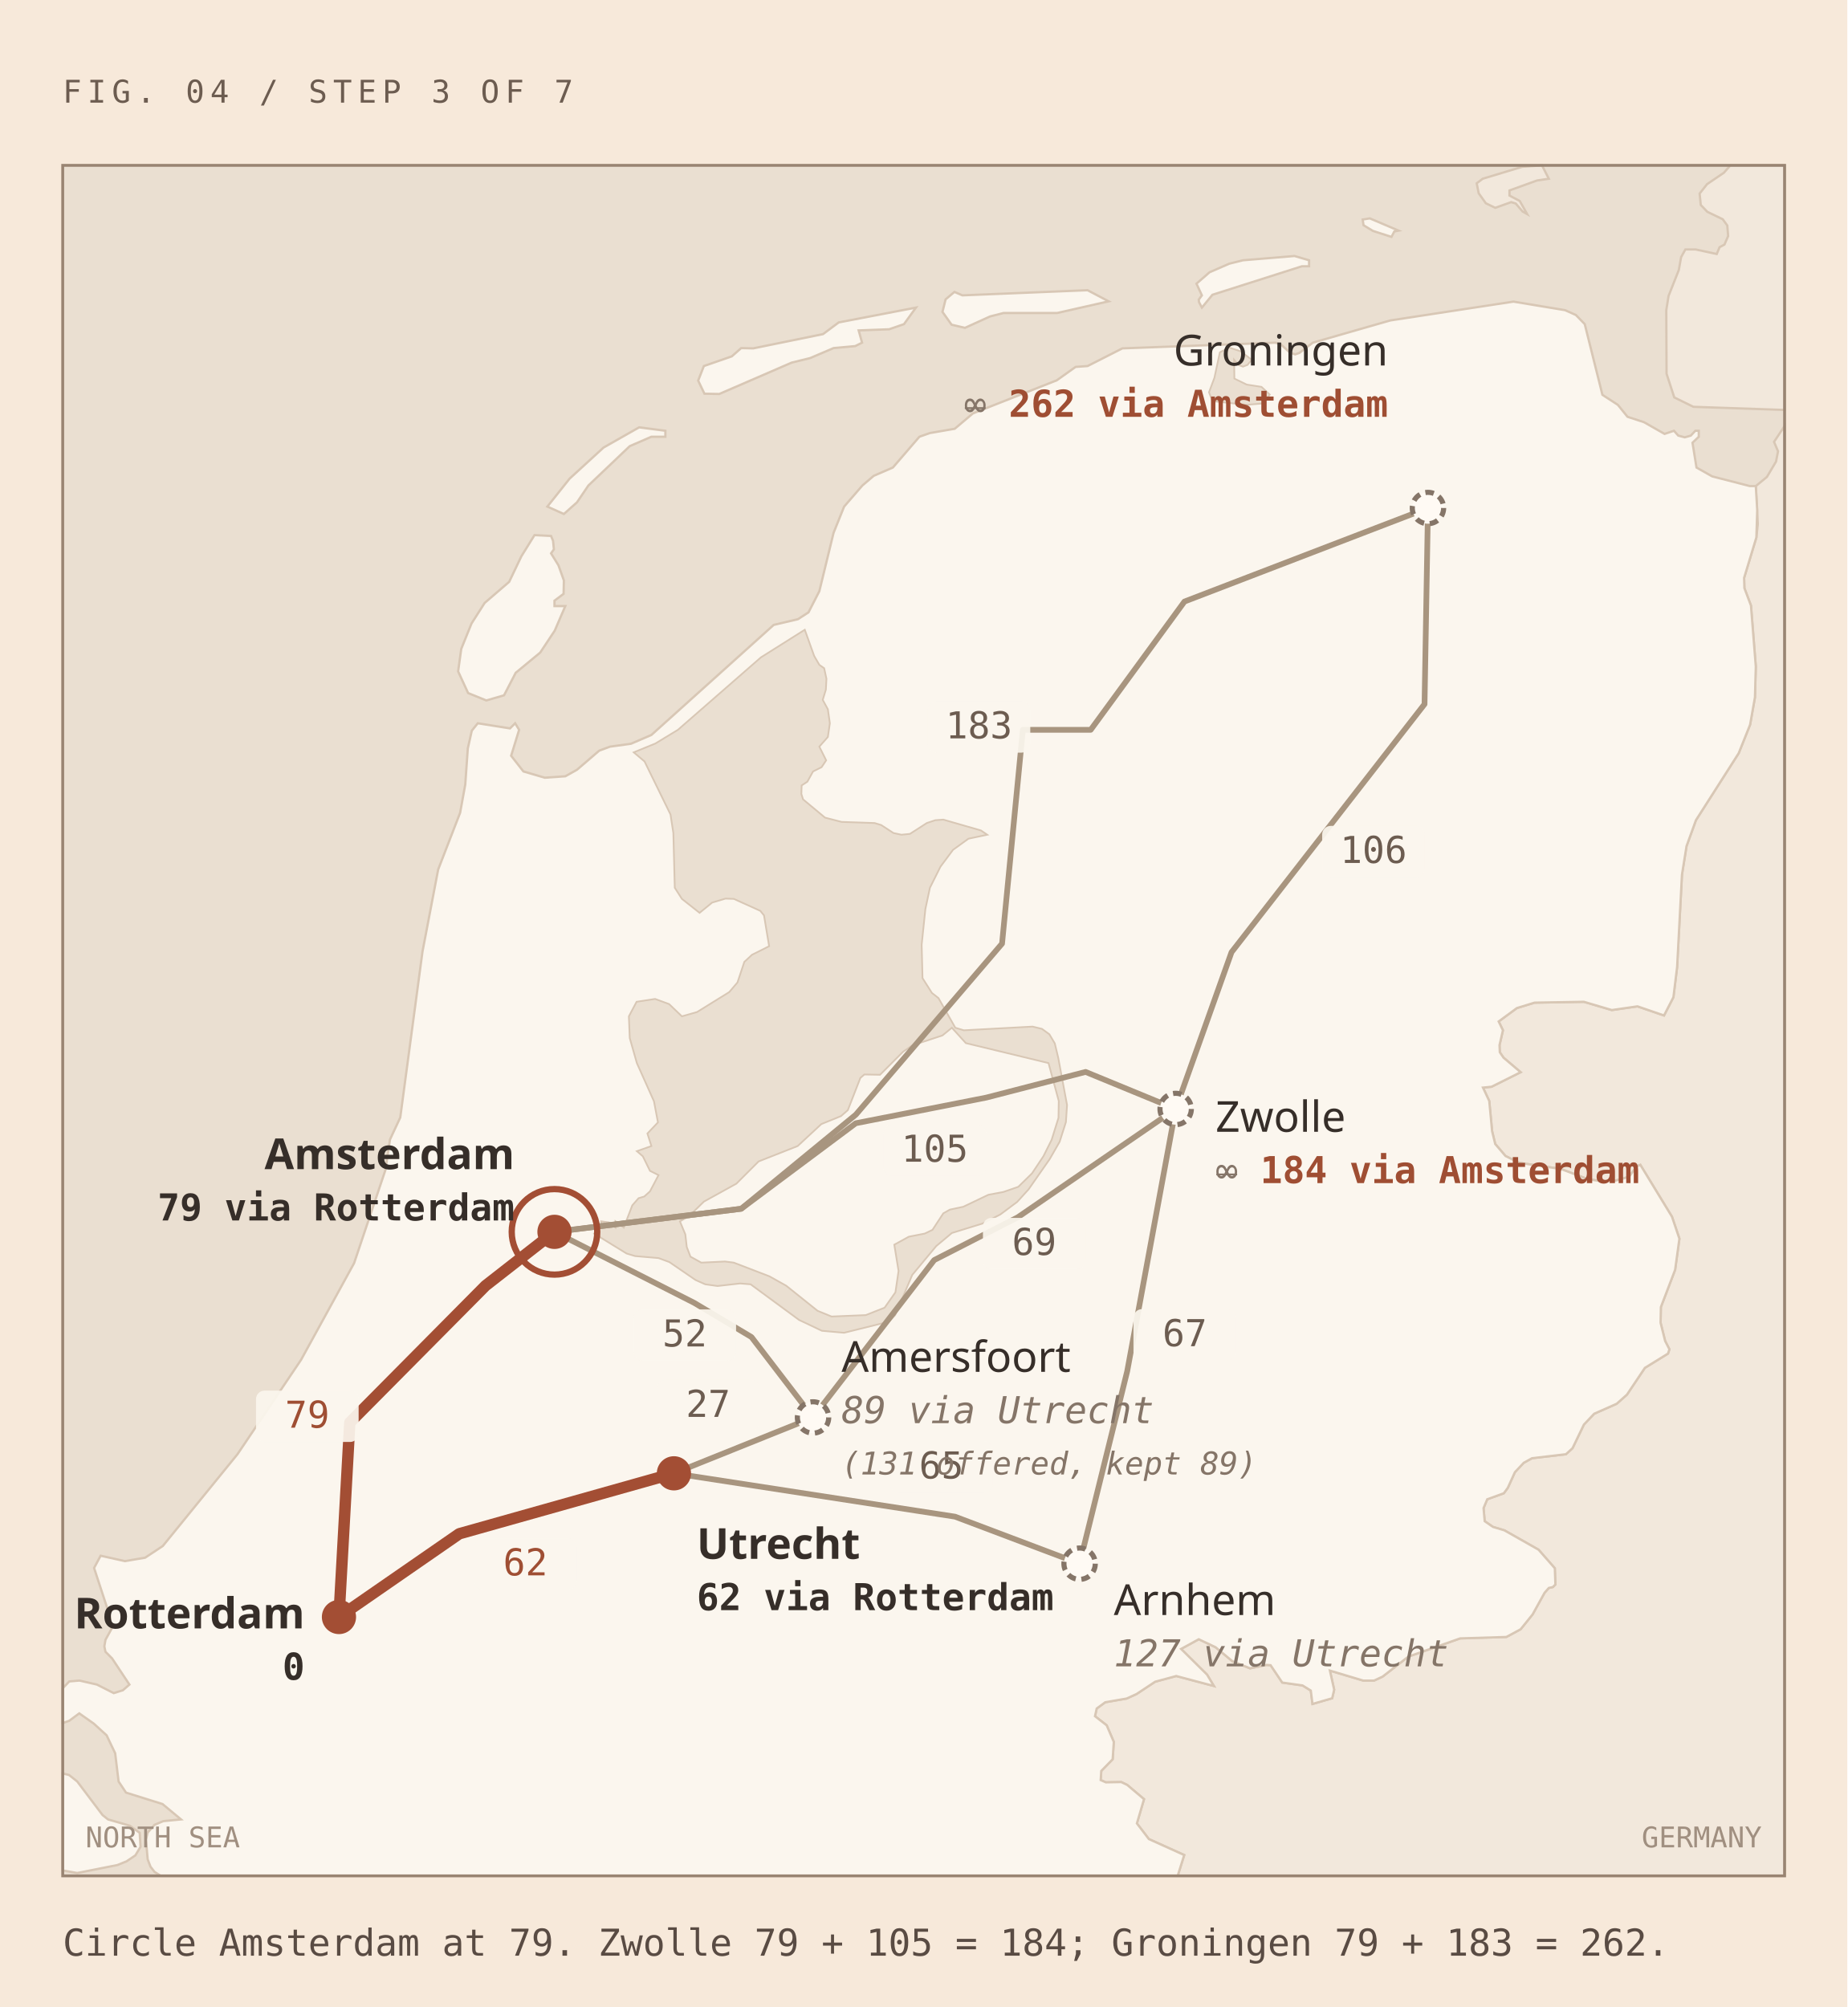
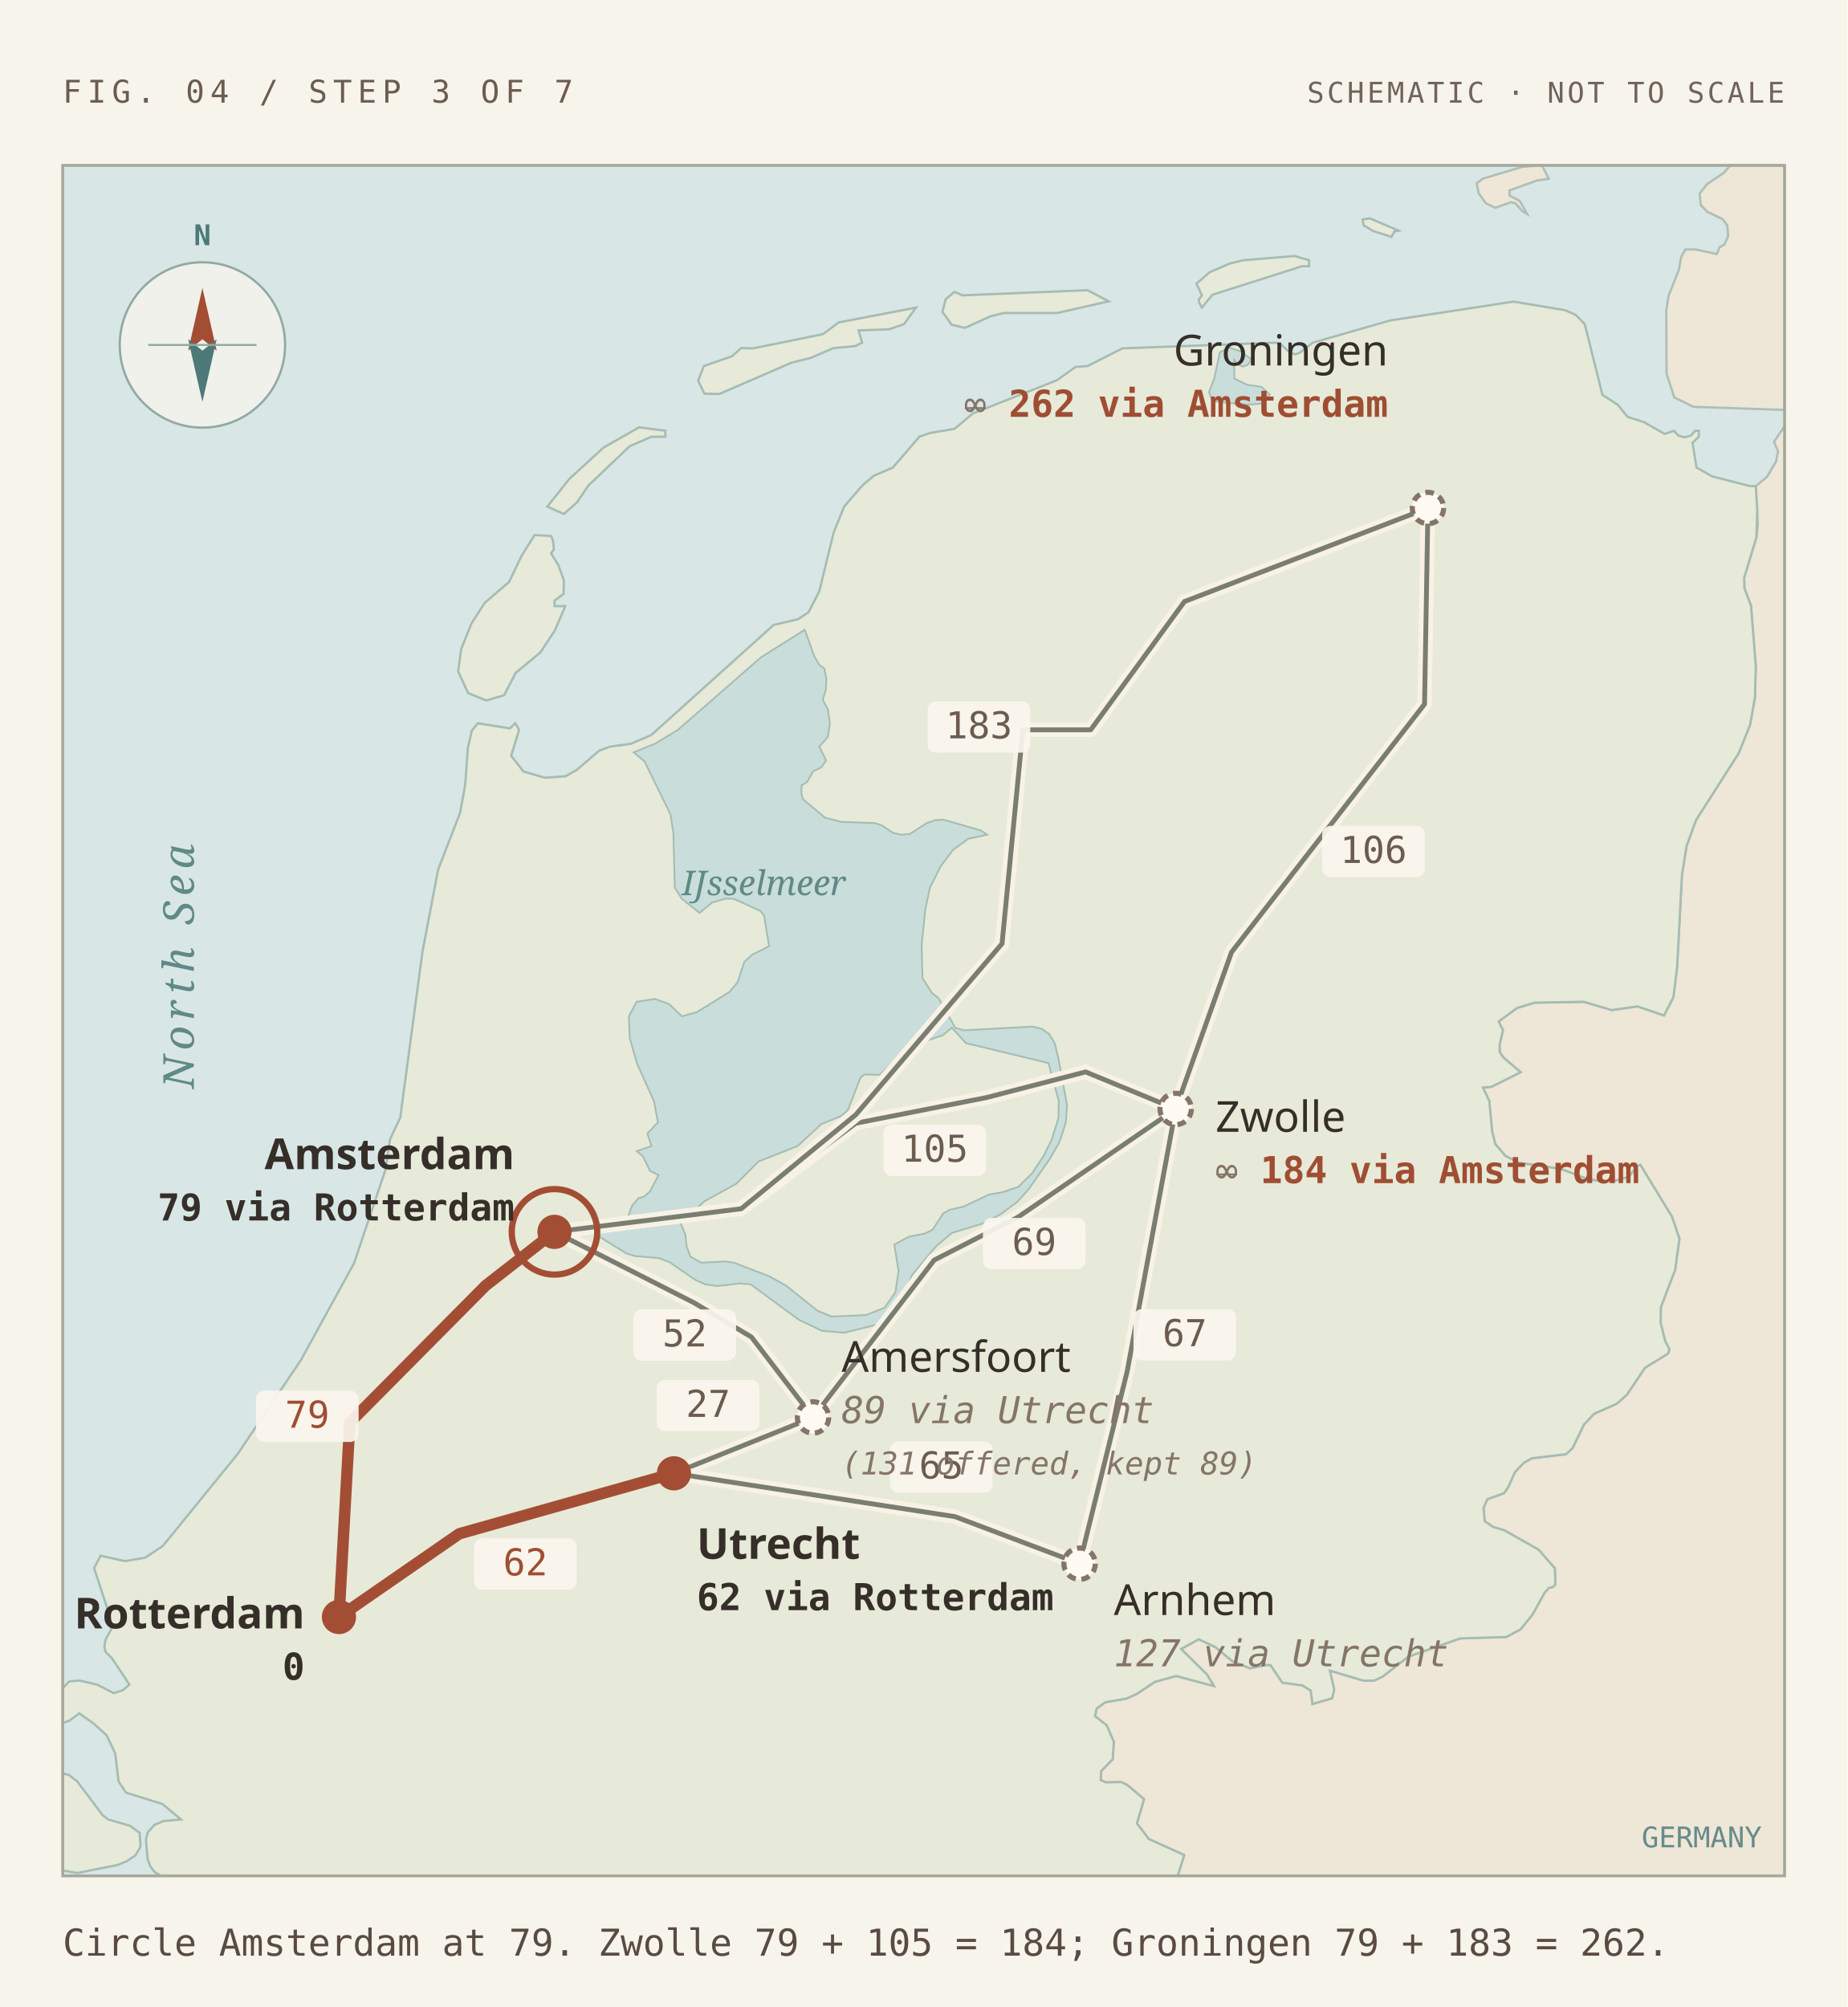
<svg xmlns="http://www.w3.org/2000/svg" viewBox="0 0 648 704" width="648" height="704" role="img" aria-labelledby="t d">
-   <rect width="648" height="704" fill="#f7e9da" />
-   <rect x="22" y="58" width="604" height="600" fill="#eadfd1" />
-   <path d="M413.3 657.4L415.4 650.7L403.0 645.1L398.8 639.6L401.3 631.1L395.4 626.1L393.3 625.1L387.9 625.2L386.1 624.4L386.3 621.2L390.3 617.1L390.7 611.0L388.2 605.2L384.1 602.0L384.7 599.3L387.7 597.1L395.2 595.8L398.7 594.2L405.2 589.9L412.6 587.9L425.8 591.4L423.4 587.4L414.3 578.4L420.5 575.0L426.4 577.8L432.3 582.7L438.5 585.2L444.2 584.0L445.7 584.1L449.8 590.2L456.9 591.2L459.8 593.0L460.4 597.7L467.3 595.7L468.0 592.7L466.5 586.0L478.2 589.5L482.0 589.5L485.0 588.1L494.0 581.1L512.2 574.7L528.4 574.2L533.4 571.5L537.6 566.3L541.8 558.7L543.3 557.0L544.7 556.7L545.6 555.8L545.4 550.1L539.7 543.6L527.7 536.8L523.7 535.6L520.8 533.6L520.4 529.0L521.7 525.9L527.5 523.8L528.9 521.9L531.4 516.4L534.5 513.1L537.4 511.5L549.3 510.1L551.6 508.0L555.6 499.7L559.2 495.9L567.1 492.4L570.7 489.2L577.0 479.8L585.1 474.8L585.6 473.3L584.1 470.4L582.5 464.0L582.6 458.5L587.6 445.4L589.1 434.5L586.5 426.8L575.4 408.6L574.2 409.1L571.4 412.8L566.8 414.1L562.0 414.4L556.9 413.6L547.4 410.0L532.9 407.9L528.1 405.5L524.5 401.3L523.4 396.8L522.4 386.2L520.2 381.5L523.2 381.2L533.4 376.1L527.4 371.0L526.1 369.1L526.0 366.6L527.2 361.4L525.7 358.3L532.1 353.6L538.3 351.7L555.6 351.4L565.4 354.3L574.4 353.0L583.7 356.2L587.0 349.8L588.3 339.2L590.0 306.8L591.6 296.8L594.9 287.7L609.9 264.2L613.9 254.2L615.6 244.6L615.9 233.8L614.2 212.4L611.9 206.3L611.8 202.7L616.1 188.5L616.6 183.8L615.9 170.5L619.8 167.3L623.0 161.9L623.7 158.3L622.3 155.0L626.0 149.4L626.0 658.0L413.1 658.0L413.3 657.4ZM594.0 142.7L587.3 139.4L584.6 131.1L584.5 108.8L585.3 103.8L588.9 94.7L589.7 90.2L591.2 87.5L594.8 87.5L602.2 89.1L603.2 86.7L604.9 85.8L606.2 82.8L605.9 79.1L604.3 76.9L598.9 74.3L596.6 71.9L596.2 67.9L598.8 64.6L604.7 60.6L607.0 58.0L626.0 58.0L626.0 143.8L594.0 142.7ZM539.2 63.3L529.5 66.8L529.5 68.6L533.1 70.5L535.7 75.1L534.1 74.2L531.7 71.4L530.1 70.9L524.5 72.9L521.2 71.3L518.7 67.8L518.0 64.3L520.1 62.7L534.0 58.5L540.9 58.0L543.3 62.7L539.2 63.3Z" fill="#f2e8dc" stroke="#d8c7b5" stroke-width="0.8" />
-   <path d="M616.4 179.0L616.1 188.5L611.8 202.7L611.9 206.3L614.2 212.4L615.9 233.8L615.6 244.6L613.9 254.2L609.9 264.2L594.9 287.7L591.6 296.8L590.0 306.8L588.3 339.2L587.0 349.8L583.7 356.2L574.4 353.0L565.4 354.3L555.6 351.4L538.3 351.7L532.1 353.6L525.7 358.3L527.2 361.4L526.0 366.6L526.1 369.1L527.4 371.0L533.4 376.1L523.2 381.2L520.2 381.5L522.4 386.2L523.4 396.8L524.5 401.3L528.1 405.5L532.9 407.9L547.4 410.0L556.9 413.6L562.0 414.4L566.8 414.1L571.4 412.8L574.2 409.1L575.4 408.6L586.5 426.8L589.1 434.5L587.6 445.4L582.6 458.5L582.5 464.0L584.1 470.4L585.6 473.3L585.1 474.8L577.0 479.8L570.7 489.2L567.1 492.4L559.2 495.9L555.6 499.7L551.6 508.0L549.3 510.1L537.4 511.5L534.5 513.1L531.4 516.4L528.9 521.9L527.5 523.8L521.7 525.9L520.4 529.0L520.8 533.6L523.7 535.6L527.7 536.8L539.7 543.6L545.4 550.1L545.6 555.8L544.7 556.7L543.3 557.0L541.8 558.7L537.6 566.3L533.4 571.5L528.4 574.2L512.2 574.7L494.0 581.1L485.0 588.1L482.0 589.5L478.2 589.5L466.5 586.0L468.0 592.7L467.3 595.7L460.4 597.7L459.8 593.0L456.9 591.2L449.8 590.2L445.7 584.1L444.2 584.0L438.5 585.2L432.3 582.7L426.4 577.8L420.5 575.0L414.3 578.4L423.4 587.4L425.8 591.4L412.6 587.9L405.2 589.9L398.7 594.2L395.2 595.8L387.7 597.1L384.7 599.3L384.1 602.0L388.2 605.2L390.7 611.0L390.3 617.1L386.3 621.2L386.1 624.4L387.9 625.2L393.3 625.1L395.4 626.1L401.3 631.1L398.8 639.6L403.0 645.1L415.4 650.7L413.1 658.0L56.4 658.0L54.2 656.6L52.8 654.8L51.8 652.2L51.2 645.3L51.8 642.8L54.2 640.1L57.3 638.8L63.5 638.2L57.0 632.8L44.2 628.8L41.6 624.9L40.4 615.0L37.4 608.7L32.9 604.6L27.8 601.0L24.3 603.6L22.0 604.4L22.0 592.2L24.3 589.8L27.9 589.5L34.0 590.9L39.9 593.9L43.1 592.9L45.4 590.9L39.3 581.7L37.0 579.4L36.6 577.5L37.0 575.2L39.1 571.4L38.5 566.8L33.0 550.0L35.3 545.7L43.8 547.6L50.9 546.4L57.1 542.3L83.3 510.1L105.6 477.0L124.2 443.1L135.2 410.4L136.8 399.7L140.4 392.0L148.2 333.8L153.7 305.0L161.4 285.1L163.2 275.2L164.1 262.5L165.5 256.3L167.6 253.7L178.9 255.5L180.7 253.7L182.1 256.0L179.3 265.1L183.6 270.6L191.1 272.8L198.3 272.3L202.4 270.0L210.2 263.3L214.0 261.9L221.3 260.9L228.5 257.8L271.4 219.2L279.9 217.2L283.6 214.8L287.4 207.4L292.4 186.9L296.1 177.7L302.5 170.3L306.5 166.9L313.2 164.0L322.5 153.2L326.2 151.9L334.9 150.4L341.3 145.0L370.7 133.4L377.3 128.7L381.5 128.4L393.7 122.2L447.4 120.2L449.3 120.8L452.5 123.7L454.3 124.3L455.8 123.8L460.5 120.2L487.7 112.4L530.9 105.8L549.0 108.8L552.8 110.5L555.9 113.7L562.1 138.5L567.5 142.0L570.9 146.2L576.7 148.1L583.9 152.2L587.2 151.1L588.7 152.8L591.0 153.4L593.1 152.8L594.7 151.1L595.9 151.1L595.9 153.2L593.7 155.3L595.1 164.0L600.6 167.1L613.8 170.5L615.9 170.5L616.4 179.0ZM45.5 640.4L49.0 642.9L49.3 647.8L47.5 650.8L44.4 652.9L41.2 654.2L27.1 657.0L22.0 656.1L22.0 622.1L24.2 622.6L27.1 624.9L36.0 636.7L37.9 638.2L45.5 640.4ZM194.5 212.6L198.3 212.6L194.6 221.2L189.5 228.9L180.9 236.0L176.8 243.9L170.6 245.7L164.2 243.1L160.7 235.5L161.8 227.6L165.4 218.7L170.0 211.5L178.6 204.1L182.9 195.1L187.5 187.7L193.3 188.0L194.0 189.7L194.3 192.7L193.3 194.1L195.9 198.3L197.8 203.6L197.7 208.3L194.5 210.7L194.5 212.6ZM199.8 167.9L211.7 157.0L224.2 149.9L233.4 151.1L233.4 153.2L228.5 153.2L220.9 156.5L206.4 170.3L202.4 176.2L197.8 180.3L192.0 177.7L199.8 167.9ZM294.2 113.1L321.3 107.9L317.1 113.7L311.9 115.5L301.2 115.9L302.4 120.2L300.0 121.4L292.4 122.1L284.2 125.6L277.7 127.2L252.3 138.2L247.1 138.1L244.9 133.5L246.9 128.4L256.7 125.0L260.0 122.1L264.2 122.2L288.7 117.2L294.2 113.1ZM381.5 101.8L388.9 105.7L370.8 109.8L352.0 109.8L347.3 111.0L338.5 115.0L333.8 113.9L330.6 109.4L331.7 105.0L334.8 102.4L337.6 103.6L381.5 101.8ZM454.1 89.8L459.2 91.3L459.2 93.4L456.7 93.4L425.3 103.4L421.6 107.9L420.6 106.0L420.5 105.1L421.6 103.6L419.7 99.5L424.3 95.5L431.2 92.5L436.0 91.3L454.1 89.8ZM480.5 76.6L490.6 80.9L489.1 81.2L488.1 83.1L481.6 81.0L478.3 79.0L478.0 77.0L480.5 76.6Z" fill="#fbf6ee" stroke="#d8c7b5" stroke-width="0.8" />
-   <path d="M442.5 135.7L445.4 138.4L443.2 141.5L437.3 142.0L425.3 140.7L424.1 137.6L426.0 132.5L427.9 123.6L431.1 121.9L435.1 123.2L439.1 126.2L437.6 128.0L436.0 128.6L434.4 128.0L432.9 126.2L433.0 132.8L437.3 134.9L442.5 135.7ZM374.3 387.6L373.9 393.6L371.7 400.5L368.2 406.6L360.8 417.2L356.8 421.6L350.9 426.0L344.6 429.2L333.9 432.5L328.4 437.1L320.0 447.2L314.0 461.3L311.8 463.6L296.1 467.5L288.3 466.8L280.3 463.0L263.3 450.5L259.6 450.2L251.7 451.1L247.4 450.5L244.0 449.0L234.8 442.7L231.0 441.3L222.8 440.6L219.8 439.7L208.4 432.7L209.4 431.3L210.9 430.6L210.9 428.4L213.6 428.8L215.9 430.6L215.9 428.4L218.8 430.6L221.8 422.8L224.0 420.3L226.0 419.7L228.0 417.9L231.0 412.2L228.0 410.7L225.5 405.6L223.4 403.8L228.5 402.0L227.1 397.6L230.8 393.7L229.4 386.3L223.4 372.9L220.9 364.1L220.6 356.5L223.3 351.4L229.8 350.4L234.7 352.2L239.2 356.5L244.5 355.0L255.8 348.0L258.7 344.6L261.1 337.4L263.8 334.9L269.8 331.9L268.0 321.1L266.7 319.5L257.4 315.3L254.5 315.2L249.8 316.6L245.4 320.2L239.2 315.3L236.7 311.4L236.2 292.2L235.2 285.7L226.1 267.1L222.3 263.9L229.9 260.8L237.8 256.0L266.9 230.6L282.3 220.9L285.6 230.1L287.4 233.2L289.1 234.4L289.9 238.1L289.7 241.9L288.6 245.5L290.4 248.8L291.1 253.7L290.4 258.5L287.4 261.9L289.8 266.7L288.2 269.1L285.2 270.6L283.2 274.2L281.2 275.5L281.1 278.5L281.7 280.4L289.4 286.8L295.2 288.3L306.8 288.7L309.1 289.4L313.4 292.2L316.2 292.8L319.2 292.5L325.1 288.7L328.1 287.7L330.9 287.5L344.1 291.3L346.3 292.8L339.7 294.2L334.3 298.1L329.9 304.0L326.2 311.4L324.6 318.9L323.3 331.4L323.6 343.1L326.9 348.3L329.2 350.1L335.1 360.5L338.1 361.4L362.2 360.1L365.5 360.9L368.1 362.8L370.0 366.0L371.2 371.0L374.3 387.6ZM371.4 386.2L367.8 372.9L338.8 365.9L333.9 360.5L330.6 363.2L320.0 366.7L316.8 368.9L308.7 377.0L303.2 376.9L301.8 378.1L297.4 389.4L295.0 391.5L288.1 394.3L279.8 402.0L266.1 407.4L258.3 415.2L246.9 421.5L241.7 426.6L238.5 428.4L240.4 433.0L240.9 437.4L242.2 440.8L246.0 442.9L254.3 442.5L257.4 442.9L269.9 447.7L275.8 451.0L286.8 459.8L291.7 461.8L303.7 461.3L310.3 458.7L314.1 453.3L315.2 445.8L313.7 436.6L318.8 433.8L324.4 432.7L327.1 431.4L330.9 425.6L333.2 424.3L337.9 423.3L346.7 419.1L352.0 418.1L357.2 416.3L362.0 411.6L366.0 405.6L368.9 399.8L371.3 392.1L371.4 386.2Z" fill="#eadfd1" stroke="#d8c7b5" stroke-width="0.6" />
-   <rect x="22" y="58" width="604" height="600" fill="none" stroke="#998472" stroke-width="1" />
+   <defs>
+     <pattern id="sea-lines" width="64" height="34" patternUnits="userSpaceOnUse">
+       <rect x="22" y="58" width="604" height="600" fill="url(#sea-lines)" clip-path="url(#map-window)" />
+       <path d="M-6 17 Q 10 12 26 17 T 58 17 T 90 17" fill="none" stroke="#8cb3b3" stroke-width="0.7" opacity="0.23" />
+     </pattern>
+     <clipPath id="map-window">
+       <rect x="22" y="58" width="604" height="600" />
+     </clipPath>
+   </defs>
+   <rect width="648" height="704" fill="#f7f4ec" />
+   <rect x="22" y="58" width="604" height="600" fill="#d8e7e5" />
+   <path d="M413.3 657.4L415.4 650.7L403.0 645.1L398.8 639.6L401.3 631.1L395.4 626.1L393.3 625.1L387.9 625.2L386.1 624.4L386.3 621.2L390.3 617.1L390.7 611.0L388.2 605.2L384.1 602.0L384.7 599.3L387.7 597.1L395.2 595.8L398.7 594.2L405.2 589.9L412.6 587.9L425.8 591.4L423.4 587.4L414.3 578.4L420.5 575.0L426.4 577.8L432.3 582.7L438.5 585.2L444.2 584.0L445.7 584.1L449.8 590.2L456.9 591.2L459.8 593.0L460.4 597.7L467.3 595.7L468.0 592.7L466.5 586.0L478.2 589.5L482.0 589.5L485.0 588.1L494.0 581.1L512.2 574.7L528.4 574.2L533.4 571.5L537.6 566.3L541.8 558.7L543.3 557.0L544.7 556.7L545.6 555.8L545.4 550.1L539.7 543.6L527.7 536.8L523.7 535.6L520.8 533.6L520.4 529.0L521.7 525.9L527.5 523.8L528.9 521.9L531.4 516.4L534.5 513.1L537.4 511.5L549.3 510.1L551.6 508.0L555.6 499.7L559.2 495.9L567.1 492.4L570.7 489.2L577.0 479.8L585.1 474.8L585.6 473.3L584.1 470.4L582.5 464.0L582.6 458.5L587.6 445.4L589.1 434.5L586.5 426.8L575.4 408.6L574.2 409.1L571.4 412.8L566.8 414.1L562.0 414.4L556.9 413.6L547.4 410.0L532.9 407.9L528.1 405.5L524.5 401.3L523.4 396.8L522.4 386.2L520.2 381.5L523.2 381.2L533.4 376.1L527.4 371.0L526.1 369.1L526.0 366.6L527.2 361.4L525.7 358.3L532.1 353.6L538.3 351.7L555.6 351.4L565.4 354.3L574.4 353.0L583.7 356.2L587.0 349.8L588.3 339.2L590.0 306.8L591.6 296.8L594.9 287.7L609.9 264.2L613.9 254.2L615.6 244.6L615.9 233.8L614.2 212.4L611.9 206.3L611.8 202.7L616.1 188.5L616.6 183.8L615.9 170.5L619.8 167.3L623.0 161.9L623.7 158.3L622.3 155.0L626.0 149.4L626.0 658.0L413.1 658.0L413.3 657.4ZM594.0 142.7L587.3 139.4L584.6 131.1L584.5 108.8L585.3 103.8L588.9 94.7L589.7 90.2L591.2 87.5L594.8 87.5L602.2 89.1L603.2 86.7L604.9 85.8L606.2 82.8L605.9 79.1L604.3 76.9L598.9 74.3L596.6 71.9L596.2 67.9L598.8 64.6L604.7 60.6L607.0 58.0L626.0 58.0L626.0 143.8L594.0 142.7ZM539.2 63.3L529.5 66.8L529.5 68.6L533.1 70.5L535.7 75.1L534.1 74.2L531.7 71.4L530.1 70.9L524.5 72.9L521.2 71.3L518.7 67.8L518.0 64.3L520.1 62.7L534.0 58.5L540.9 58.0L543.3 62.7L539.2 63.3Z" fill="#eee6d6" stroke="#aebfb7" stroke-width="0.8" />
+   <path d="M616.4 179.0L616.1 188.5L611.8 202.7L611.9 206.3L614.2 212.4L615.9 233.8L615.6 244.6L613.9 254.2L609.9 264.2L594.9 287.7L591.6 296.8L590.0 306.8L588.3 339.2L587.0 349.8L583.7 356.2L574.4 353.0L565.4 354.3L555.6 351.4L538.3 351.7L532.1 353.6L525.7 358.3L527.2 361.4L526.0 366.6L526.1 369.1L527.4 371.0L533.4 376.1L523.2 381.2L520.2 381.5L522.4 386.2L523.4 396.8L524.5 401.3L528.1 405.5L532.9 407.9L547.4 410.0L556.9 413.6L562.0 414.4L566.8 414.1L571.4 412.8L574.2 409.1L575.4 408.6L586.5 426.8L589.1 434.5L587.6 445.4L582.6 458.5L582.5 464.0L584.1 470.4L585.6 473.3L585.1 474.8L577.0 479.8L570.7 489.2L567.1 492.4L559.2 495.9L555.6 499.7L551.6 508.0L549.3 510.1L537.4 511.5L534.5 513.1L531.4 516.4L528.9 521.9L527.5 523.8L521.7 525.9L520.4 529.0L520.8 533.6L523.7 535.6L527.7 536.8L539.7 543.6L545.4 550.1L545.6 555.8L544.7 556.7L543.3 557.0L541.8 558.7L537.6 566.3L533.4 571.5L528.4 574.2L512.2 574.7L494.0 581.1L485.0 588.1L482.0 589.5L478.2 589.5L466.5 586.0L468.0 592.7L467.3 595.7L460.4 597.7L459.8 593.0L456.9 591.2L449.8 590.2L445.7 584.1L444.2 584.0L438.5 585.2L432.3 582.7L426.4 577.8L420.5 575.0L414.3 578.4L423.4 587.4L425.8 591.4L412.6 587.9L405.2 589.9L398.7 594.2L395.2 595.8L387.7 597.1L384.7 599.3L384.1 602.0L388.2 605.2L390.7 611.0L390.3 617.1L386.3 621.2L386.1 624.4L387.9 625.2L393.3 625.1L395.4 626.1L401.3 631.1L398.8 639.6L403.0 645.1L415.4 650.7L413.1 658.0L56.4 658.0L54.2 656.6L52.8 654.8L51.8 652.2L51.2 645.3L51.8 642.8L54.2 640.1L57.3 638.8L63.5 638.2L57.0 632.8L44.2 628.8L41.6 624.9L40.4 615.0L37.4 608.7L32.9 604.6L27.8 601.0L24.3 603.6L22.0 604.4L22.0 592.2L24.3 589.8L27.9 589.5L34.0 590.9L39.9 593.9L43.1 592.9L45.4 590.9L39.3 581.7L37.0 579.4L36.6 577.5L37.0 575.2L39.1 571.4L38.5 566.8L33.0 550.0L35.3 545.7L43.8 547.6L50.9 546.4L57.1 542.3L83.3 510.1L105.6 477.0L124.2 443.1L135.2 410.4L136.8 399.7L140.4 392.0L148.2 333.8L153.7 305.0L161.4 285.1L163.2 275.2L164.1 262.5L165.5 256.3L167.6 253.7L178.9 255.5L180.7 253.7L182.1 256.0L179.3 265.1L183.6 270.6L191.1 272.8L198.3 272.3L202.4 270.0L210.2 263.3L214.0 261.9L221.3 260.9L228.5 257.8L271.4 219.2L279.9 217.2L283.6 214.8L287.4 207.4L292.4 186.9L296.1 177.7L302.5 170.3L306.5 166.9L313.2 164.0L322.5 153.2L326.2 151.9L334.9 150.4L341.3 145.0L370.7 133.4L377.3 128.7L381.5 128.4L393.7 122.2L447.4 120.2L449.3 120.8L452.5 123.7L454.3 124.3L455.8 123.8L460.5 120.2L487.7 112.4L530.9 105.8L549.0 108.8L552.8 110.5L555.9 113.7L562.1 138.5L567.5 142.0L570.9 146.2L576.7 148.1L583.9 152.2L587.2 151.1L588.7 152.8L591.0 153.4L593.1 152.8L594.7 151.1L595.9 151.1L595.9 153.2L593.7 155.3L595.1 164.0L600.6 167.1L613.8 170.5L615.9 170.5L616.4 179.0ZM45.5 640.4L49.0 642.9L49.3 647.8L47.5 650.8L44.4 652.9L41.2 654.2L27.1 657.0L22.0 656.1L22.0 622.1L24.2 622.6L27.1 624.9L36.0 636.7L37.9 638.2L45.5 640.4ZM194.5 212.6L198.3 212.6L194.6 221.2L189.5 228.9L180.9 236.0L176.8 243.9L170.6 245.7L164.2 243.1L160.7 235.5L161.8 227.6L165.4 218.7L170.0 211.5L178.6 204.1L182.9 195.1L187.5 187.7L193.3 188.0L194.0 189.7L194.3 192.7L193.3 194.1L195.9 198.3L197.8 203.6L197.7 208.3L194.5 210.7L194.5 212.6ZM199.8 167.9L211.7 157.0L224.2 149.9L233.4 151.1L233.4 153.2L228.5 153.2L220.9 156.5L206.4 170.3L202.4 176.2L197.8 180.3L192.0 177.7L199.8 167.9ZM294.2 113.1L321.3 107.9L317.1 113.7L311.9 115.5L301.2 115.9L302.4 120.2L300.0 121.4L292.4 122.1L284.2 125.6L277.7 127.2L252.3 138.2L247.1 138.1L244.9 133.5L246.9 128.4L256.7 125.0L260.0 122.1L264.2 122.2L288.7 117.2L294.2 113.1ZM381.5 101.8L388.9 105.7L370.8 109.8L352.0 109.8L347.3 111.0L338.5 115.0L333.8 113.9L330.6 109.4L331.7 105.0L334.8 102.4L337.6 103.6L381.5 101.8ZM454.1 89.8L459.2 91.3L459.2 93.4L456.7 93.4L425.3 103.4L421.6 107.9L420.6 106.0L420.5 105.1L421.6 103.6L419.7 99.5L424.3 95.5L431.2 92.5L436.0 91.3L454.1 89.8ZM480.5 76.6L490.6 80.9L489.1 81.2L488.1 83.1L481.6 81.0L478.3 79.0L478.0 77.0L480.5 76.6Z" fill="#e7ead8" stroke="#a5bcb3" stroke-width="0.8" />
+   <path d="M442.5 135.7L445.4 138.4L443.2 141.5L437.3 142.0L425.3 140.7L424.1 137.6L426.0 132.5L427.9 123.6L431.1 121.9L435.1 123.2L439.1 126.2L437.6 128.0L436.0 128.6L434.4 128.0L432.9 126.2L433.0 132.8L437.3 134.9L442.5 135.7ZM374.3 387.6L373.9 393.6L371.7 400.5L368.2 406.6L360.8 417.2L356.8 421.6L350.9 426.0L344.6 429.2L333.9 432.5L328.4 437.1L320.0 447.2L314.0 461.3L311.8 463.6L296.1 467.5L288.3 466.8L280.3 463.0L263.3 450.5L259.6 450.2L251.7 451.1L247.4 450.5L244.0 449.0L234.8 442.7L231.0 441.3L222.8 440.6L219.8 439.7L208.4 432.7L209.4 431.3L210.9 430.6L210.9 428.4L213.6 428.8L215.9 430.6L215.9 428.4L218.8 430.6L221.8 422.8L224.0 420.3L226.0 419.7L228.0 417.9L231.0 412.2L228.0 410.7L225.5 405.6L223.4 403.8L228.5 402.0L227.1 397.6L230.8 393.7L229.4 386.3L223.4 372.9L220.9 364.1L220.6 356.5L223.3 351.4L229.8 350.4L234.7 352.2L239.2 356.5L244.5 355.0L255.8 348.0L258.7 344.6L261.1 337.4L263.8 334.9L269.8 331.9L268.0 321.1L266.7 319.5L257.4 315.3L254.5 315.2L249.8 316.6L245.4 320.2L239.2 315.3L236.7 311.4L236.2 292.2L235.2 285.7L226.1 267.1L222.3 263.9L229.9 260.8L237.8 256.0L266.9 230.6L282.3 220.9L285.6 230.1L287.4 233.2L289.1 234.4L289.9 238.1L289.7 241.9L288.6 245.5L290.4 248.8L291.1 253.7L290.4 258.5L287.4 261.9L289.8 266.7L288.2 269.1L285.2 270.6L283.2 274.2L281.2 275.5L281.1 278.5L281.7 280.4L289.4 286.8L295.2 288.3L306.8 288.7L309.1 289.4L313.4 292.2L316.2 292.8L319.2 292.5L325.1 288.7L328.1 287.7L330.9 287.5L344.1 291.3L346.3 292.8L339.7 294.2L334.3 298.1L329.9 304.0L326.2 311.4L324.6 318.9L323.3 331.4L323.6 343.1L326.9 348.3L329.2 350.1L335.1 360.5L338.1 361.4L362.2 360.1L365.5 360.9L368.1 362.8L370.0 366.0L371.2 371.0L374.3 387.6ZM371.4 386.2L367.8 372.9L338.8 365.9L333.9 360.5L330.6 363.2L320.0 366.7L316.8 368.9L308.7 377.0L303.2 376.9L301.8 378.1L297.4 389.4L295.0 391.5L288.1 394.3L279.8 402.0L266.1 407.4L258.3 415.2L246.9 421.5L241.7 426.6L238.5 428.4L240.4 433.0L240.9 437.4L242.2 440.8L246.0 442.9L254.3 442.5L257.4 442.9L269.9 447.7L275.8 451.0L286.8 459.8L291.7 461.8L303.7 461.3L310.3 458.7L314.1 453.3L315.2 445.8L313.7 436.6L318.8 433.8L324.4 432.7L327.1 431.4L330.9 425.6L333.2 424.3L337.9 423.3L346.7 419.1L352.0 418.1L357.2 416.3L362.0 411.6L366.0 405.6L368.9 399.8L371.3 392.1L371.4 386.2Z" fill="#c9ddda" stroke="#a5bcb3" stroke-width="0.6" />
+   <rect x="22" y="58" width="604" height="600" fill="none" stroke="#a6a89a" stroke-width="1" />
+   <g aria-label="North" transform="translate(71 121)" fill="#4d7978">
+     <circle r="29" fill="#f7f4ec" fill-opacity="0.76" stroke="#91aaa3" stroke-width="0.8" />
+     <path d="M0 -20 L5 2 L0 -2 L-5 2 Z" fill="#a34e34" />
+     <path d="M0 20 L5 -2 L0 2 L-5 -2 Z" fill="#4d7978" />
+     <path d="M-19 0 H19" stroke="#91aaa3" stroke-width="0.7" />
+     <text y="-35" text-anchor="middle" font-family="ui-monospace, SFMono-Regular, Menlo, monospace" font-size="10" font-weight="700" letter-spacing="1">N</text>
+   </g>
+   <text x="626" y="36" text-anchor="end" font-family="ui-monospace, SFMono-Regular, Menlo, monospace" font-size="10" letter-spacing="1" fill="#70635b">SCHEMATIC · NOT TO SCALE</text>
  <text x="22" y="36" font-family="ui-monospace, SFMono-Regular, Menlo, monospace" font-size="11" letter-spacing="2" fill="#6c5c50">FIG. 04 / STEP 3 OF 7</text>
-   <text x="30" y="648" font-family="ui-monospace, SFMono-Regular, Menlo, monospace" font-size="10" fill="#a08f80">NORTH SEA</text>
-   <text x="618" y="648" font-family="ui-monospace, SFMono-Regular, Menlo, monospace" font-size="10" fill="#a08f80" text-anchor="end">GERMANY</text>
+   <text x="68" y="339" transform="rotate(-90 68 339)" text-anchor="middle" font-family="Georgia, serif" font-size="15" font-style="italic" letter-spacing="2" fill="#608987">North Sea</text>
+   <text x="268" y="314" text-anchor="middle" font-family="Georgia, serif" font-size="12" font-style="italic" fill="#608987">IJsselmeer</text>
+   <text x="618" y="648" font-family="ui-monospace, SFMono-Regular, Menlo, monospace" font-size="10" fill="#668b8b" text-anchor="end">GERMANY</text>
  <path d="M118.9 567.2L122.7 499.0L170.3 451.0L194.5 432.1" fill="none" stroke="#a34e34" stroke-width="4" stroke-linejoin="round" stroke-linecap="round" />
  <path d="M118.9 567.2L161.1 538.0L236.4 516.8" fill="none" stroke="#a34e34" stroke-width="4" stroke-linejoin="round" stroke-linecap="round" />
-   <path d="M236.4 516.8L285.2 497.2" fill="none" stroke="#a8957f" stroke-width="2" stroke-linejoin="round" stroke-linecap="round" />
-   <path d="M236.4 516.8L335.0 532.0L378.7 548.5" fill="none" stroke="#a8957f" stroke-width="2" stroke-linejoin="round" stroke-linecap="round" />
-   <path d="M194.5 432.1L243.5 457.0L263.6 469.0L285.2 497.2" fill="none" stroke="#a8957f" stroke-width="2" stroke-linejoin="round" stroke-linecap="round" />
-   <path d="M194.5 432.1L260.0 424.0L300.2 394.0L346.0 385.0L380.8 376.0L412.4 389.0" fill="none" stroke="#a8957f" stroke-width="2" stroke-linejoin="round" stroke-linecap="round" />
-   <path d="M194.5 432.1L260.0 424.0L300.2 391.0L351.5 331.0L358.8 256.0L382.6 256.0L415.5 211.0L500.9 178.2" fill="none" stroke="#a8957f" stroke-width="2" stroke-linejoin="round" stroke-linecap="round" />
-   <path d="M285.2 497.2L327.7 442.0L357.0 427.0L412.4 389.0" fill="none" stroke="#a8957f" stroke-width="2" stroke-linejoin="round" stroke-linecap="round" />
-   <path d="M378.7 548.5L395.4 481.0L412.4 389.0" fill="none" stroke="#a8957f" stroke-width="2" stroke-linejoin="round" stroke-linecap="round" />
-   <path d="M412.4 389.0L432.0 334.0L499.7 247.0L500.9 178.2" fill="none" stroke="#a8957f" stroke-width="2" stroke-linejoin="round" stroke-linecap="round" />
+   <path d="M236.4 516.8L285.2 497.2" fill="none" stroke="#f8f2e6" stroke-width="5" stroke-linejoin="round" stroke-linecap="round" />
+   <path d="M236.4 516.8L285.2 497.2" fill="none" stroke="#797e70" stroke-width="1.7" stroke-linejoin="round" stroke-linecap="round" />
+   <path d="M236.4 516.8L335.0 532.0L378.7 548.5" fill="none" stroke="#f8f2e6" stroke-width="5" stroke-linejoin="round" stroke-linecap="round" />
+   <path d="M236.4 516.8L335.0 532.0L378.7 548.5" fill="none" stroke="#797e70" stroke-width="1.7" stroke-linejoin="round" stroke-linecap="round" />
+   <path d="M194.5 432.1L243.5 457.0L263.6 469.0L285.2 497.2" fill="none" stroke="#f8f2e6" stroke-width="5" stroke-linejoin="round" stroke-linecap="round" />
+   <path d="M194.5 432.1L243.5 457.0L263.6 469.0L285.2 497.2" fill="none" stroke="#797e70" stroke-width="1.7" stroke-linejoin="round" stroke-linecap="round" />
+   <path d="M194.5 432.1L260.0 424.0L300.2 394.0L346.0 385.0L380.8 376.0L412.4 389.0" fill="none" stroke="#f8f2e6" stroke-width="5" stroke-linejoin="round" stroke-linecap="round" />
+   <path d="M194.5 432.1L260.0 424.0L300.2 394.0L346.0 385.0L380.8 376.0L412.4 389.0" fill="none" stroke="#797e70" stroke-width="1.7" stroke-linejoin="round" stroke-linecap="round" />
+   <path d="M194.5 432.1L260.0 424.0L300.2 391.0L351.5 331.0L358.8 256.0L382.6 256.0L415.5 211.0L500.9 178.2" fill="none" stroke="#f8f2e6" stroke-width="5" stroke-linejoin="round" stroke-linecap="round" />
+   <path d="M194.5 432.1L260.0 424.0L300.2 391.0L351.5 331.0L358.8 256.0L382.6 256.0L415.5 211.0L500.9 178.2" fill="none" stroke="#797e70" stroke-width="1.7" stroke-linejoin="round" stroke-linecap="round" />
+   <path d="M285.2 497.2L327.7 442.0L357.0 427.0L412.4 389.0" fill="none" stroke="#f8f2e6" stroke-width="5" stroke-linejoin="round" stroke-linecap="round" />
+   <path d="M285.2 497.2L327.7 442.0L357.0 427.0L412.4 389.0" fill="none" stroke="#797e70" stroke-width="1.7" stroke-linejoin="round" stroke-linecap="round" />
+   <path d="M378.7 548.5L395.4 481.0L412.4 389.0" fill="none" stroke="#f8f2e6" stroke-width="5" stroke-linejoin="round" stroke-linecap="round" />
+   <path d="M378.7 548.5L395.4 481.0L412.4 389.0" fill="none" stroke="#797e70" stroke-width="1.7" stroke-linejoin="round" stroke-linecap="round" />
+   <path d="M412.4 389.0L432.0 334.0L499.7 247.0L500.9 178.2" fill="none" stroke="#f8f2e6" stroke-width="5" stroke-linejoin="round" stroke-linecap="round" />
+   <path d="M412.4 389.0L432.0 334.0L499.7 247.0L500.9 178.2" fill="none" stroke="#797e70" stroke-width="1.7" stroke-linejoin="round" stroke-linecap="round" />
  <g font-family="ui-monospace, SFMono-Regular, Menlo, monospace" font-size="13" text-anchor="middle">
    <rect x="89.8" y="487.8" width="36" height="18" rx="3" fill="#fbf6ee" opacity=".92" />
    <text x="107.8" y="500.8" fill="#9f4e33">79</text>
  </g>
  <g font-family="ui-monospace, SFMono-Regular, Menlo, monospace" font-size="13" text-anchor="middle">
    <rect x="166.3" y="539.6" width="36" height="18" rx="3" fill="#fbf6ee" opacity=".92" />
    <text x="184.3" y="552.6" fill="#9f4e33">62</text>
  </g>
  <g font-family="ui-monospace, SFMono-Regular, Menlo, monospace" font-size="13" text-anchor="middle">
    <rect x="230.4" y="484.0" width="36" height="18" rx="3" fill="#fbf6ee" opacity=".92" />
    <text x="248.4" y="497.0" fill="#6c5c50">27</text>
  </g>
  <g font-family="ui-monospace, SFMono-Regular, Menlo, monospace" font-size="13" text-anchor="middle">
    <rect x="312.2" y="505.6" width="36" height="18" rx="3" fill="#fbf6ee" opacity=".92" />
    <text x="330.2" y="518.6" fill="#6c5c50">65</text>
  </g>
  <g font-family="ui-monospace, SFMono-Regular, Menlo, monospace" font-size="13" text-anchor="middle">
    <rect x="222.2" y="459.3" width="36" height="18" rx="3" fill="#fbf6ee" opacity=".92" />
    <text x="240.2" y="472.3" fill="#6c5c50">52</text>
  </g>
  <g font-family="ui-monospace, SFMono-Regular, Menlo, monospace" font-size="13" text-anchor="middle">
    <rect x="309.9" y="394.5" width="36" height="18" rx="3" fill="#fbf6ee" opacity=".92" />
    <text x="327.9" y="407.5" fill="#6c5c50">105</text>
  </g>
  <g font-family="ui-monospace, SFMono-Regular, Menlo, monospace" font-size="13" text-anchor="middle">
    <rect x="325.4" y="246.0" width="36" height="18" rx="3" fill="#fbf6ee" opacity=".92" />
    <text x="343.4" y="259.0" fill="#6c5c50">183</text>
  </g>
  <g font-family="ui-monospace, SFMono-Regular, Menlo, monospace" font-size="13" text-anchor="middle">
    <rect x="344.8" y="427.2" width="36" height="18" rx="3" fill="#fbf6ee" opacity=".92" />
    <text x="362.8" y="440.2" fill="#6c5c50">69</text>
  </g>
  <g font-family="ui-monospace, SFMono-Regular, Menlo, monospace" font-size="13" text-anchor="middle">
    <rect x="397.6" y="459.2" width="36" height="18" rx="3" fill="#fbf6ee" opacity=".92" />
    <text x="415.6" y="472.2" fill="#6c5c50">67</text>
  </g>
  <g font-family="ui-monospace, SFMono-Regular, Menlo, monospace" font-size="13" text-anchor="middle">
    <rect x="463.8" y="289.7" width="36" height="18" rx="3" fill="#fbf6ee" opacity=".92" />
    <text x="481.8" y="302.7" fill="#6c5c50">106</text>
  </g>
  <circle cx="118.9" cy="567.2" r="6" fill="#a34e34" />
  <text x="106.9" y="571.2" text-anchor="end" font-family="'Avenir Next', Avenir, 'Segoe UI', sans-serif" font-size="15" font-weight="600" fill="#362e29">Rotterdam</text>
  <text x="106.9" y="589.2" text-anchor="end" font-family="ui-monospace, SFMono-Regular, Menlo, monospace" font-size="13" font-weight="700" fill="#362e29">0</text>
  <circle cx="194.5" cy="432.1" r="6" fill="#a34e34" />
  <circle cx="194.5" cy="432.1" r="15" fill="none" stroke="#a34e34" stroke-width="2.2" />
  <text x="180.5" y="410.1" text-anchor="end" font-family="'Avenir Next', Avenir, 'Segoe UI', sans-serif" font-size="15" font-weight="600" fill="#362e29">Amsterdam</text>
  <text x="180.5" y="428.1" text-anchor="end" font-family="ui-monospace, SFMono-Regular, Menlo, monospace" font-size="13" font-weight="700" fill="#362e29">79 via Rotterdam</text>
  <circle cx="236.4" cy="516.8" r="6" fill="#a34e34" />
  <text x="244.4" y="546.8" text-anchor="start" font-family="'Avenir Next', Avenir, 'Segoe UI', sans-serif" font-size="15" font-weight="600" fill="#362e29">Utrecht</text>
  <text x="244.4" y="564.8" text-anchor="start" font-family="ui-monospace, SFMono-Regular, Menlo, monospace" font-size="13" font-weight="700" fill="#362e29">62 via Rotterdam</text>
  <circle cx="285.2" cy="497.2" r="5.5" fill="#fffaf4" stroke="#857568" stroke-width="1.8" stroke-dasharray="3 2" />
  <text x="295.2" y="481.2" text-anchor="start" font-family="'Avenir Next', Avenir, 'Segoe UI', sans-serif" font-size="15" font-weight="500" fill="#362e29">Amersfoort</text>
  <text x="295.2" y="499.2" text-anchor="start" font-family="ui-monospace, SFMono-Regular, Menlo, monospace" font-size="13" font-weight="400" fill="#857568" font-style="italic">89 via Utrecht</text>
  <text x="295.2" y="517.2" text-anchor="start" font-family="ui-monospace, SFMono-Regular, Menlo, monospace" font-size="11" font-weight="400" fill="#857568" font-style="italic">(131 offered, kept 89)</text>
  <circle cx="378.7" cy="548.5" r="5.5" fill="#fffaf4" stroke="#857568" stroke-width="1.8" stroke-dasharray="3 2" />
  <text x="390.7" y="566.5" text-anchor="start" font-family="'Avenir Next', Avenir, 'Segoe UI', sans-serif" font-size="15" font-weight="500" fill="#362e29">Arnhem</text>
  <text x="390.7" y="584.5" text-anchor="start" font-family="ui-monospace, SFMono-Regular, Menlo, monospace" font-size="13" font-weight="400" fill="#857568" font-style="italic">127 via Utrecht</text>
  <circle cx="412.4" cy="389.0" r="5.5" fill="#fffaf4" stroke="#857568" stroke-width="1.8" stroke-dasharray="3 2" />
  <text x="426.4" y="397.0" text-anchor="start" font-family="'Avenir Next', Avenir, 'Segoe UI', sans-serif" font-size="15" font-weight="500" fill="#362e29">Zwolle</text>
  <text x="426.4" y="415.0" text-anchor="start" font-family="ui-monospace, SFMono-Regular, Menlo, monospace" font-size="13" font-weight="400" fill="#9f4e33">
    <tspan fill="#857568" text-decoration="line-through">∞</tspan>
    <tspan fill="#9f4e33" font-weight="700">184 via Amsterdam</tspan>
  </text>
  <circle cx="500.9" cy="178.2" r="5.5" fill="#fffaf4" stroke="#857568" stroke-width="1.8" stroke-dasharray="3 2" />
  <text x="486.9" y="128.2" text-anchor="end" font-family="'Avenir Next', Avenir, 'Segoe UI', sans-serif" font-size="15" font-weight="500" fill="#362e29">Groningen</text>
  <text x="486.9" y="146.2" text-anchor="end" font-family="ui-monospace, SFMono-Regular, Menlo, monospace" font-size="13" font-weight="400" fill="#9f4e33">
    <tspan fill="#857568" text-decoration="line-through">∞</tspan>
    <tspan fill="#9f4e33" font-weight="700">262 via Amsterdam</tspan>
  </text>
  <text x="22" y="686" font-family="ui-monospace, SFMono-Regular, Menlo, monospace" font-size="13" fill="#594b43">Circle Amsterdam at 79. Zwolle 79 + 105 = 184; Groningen 79 + 183 = 262.</text>
</svg>
